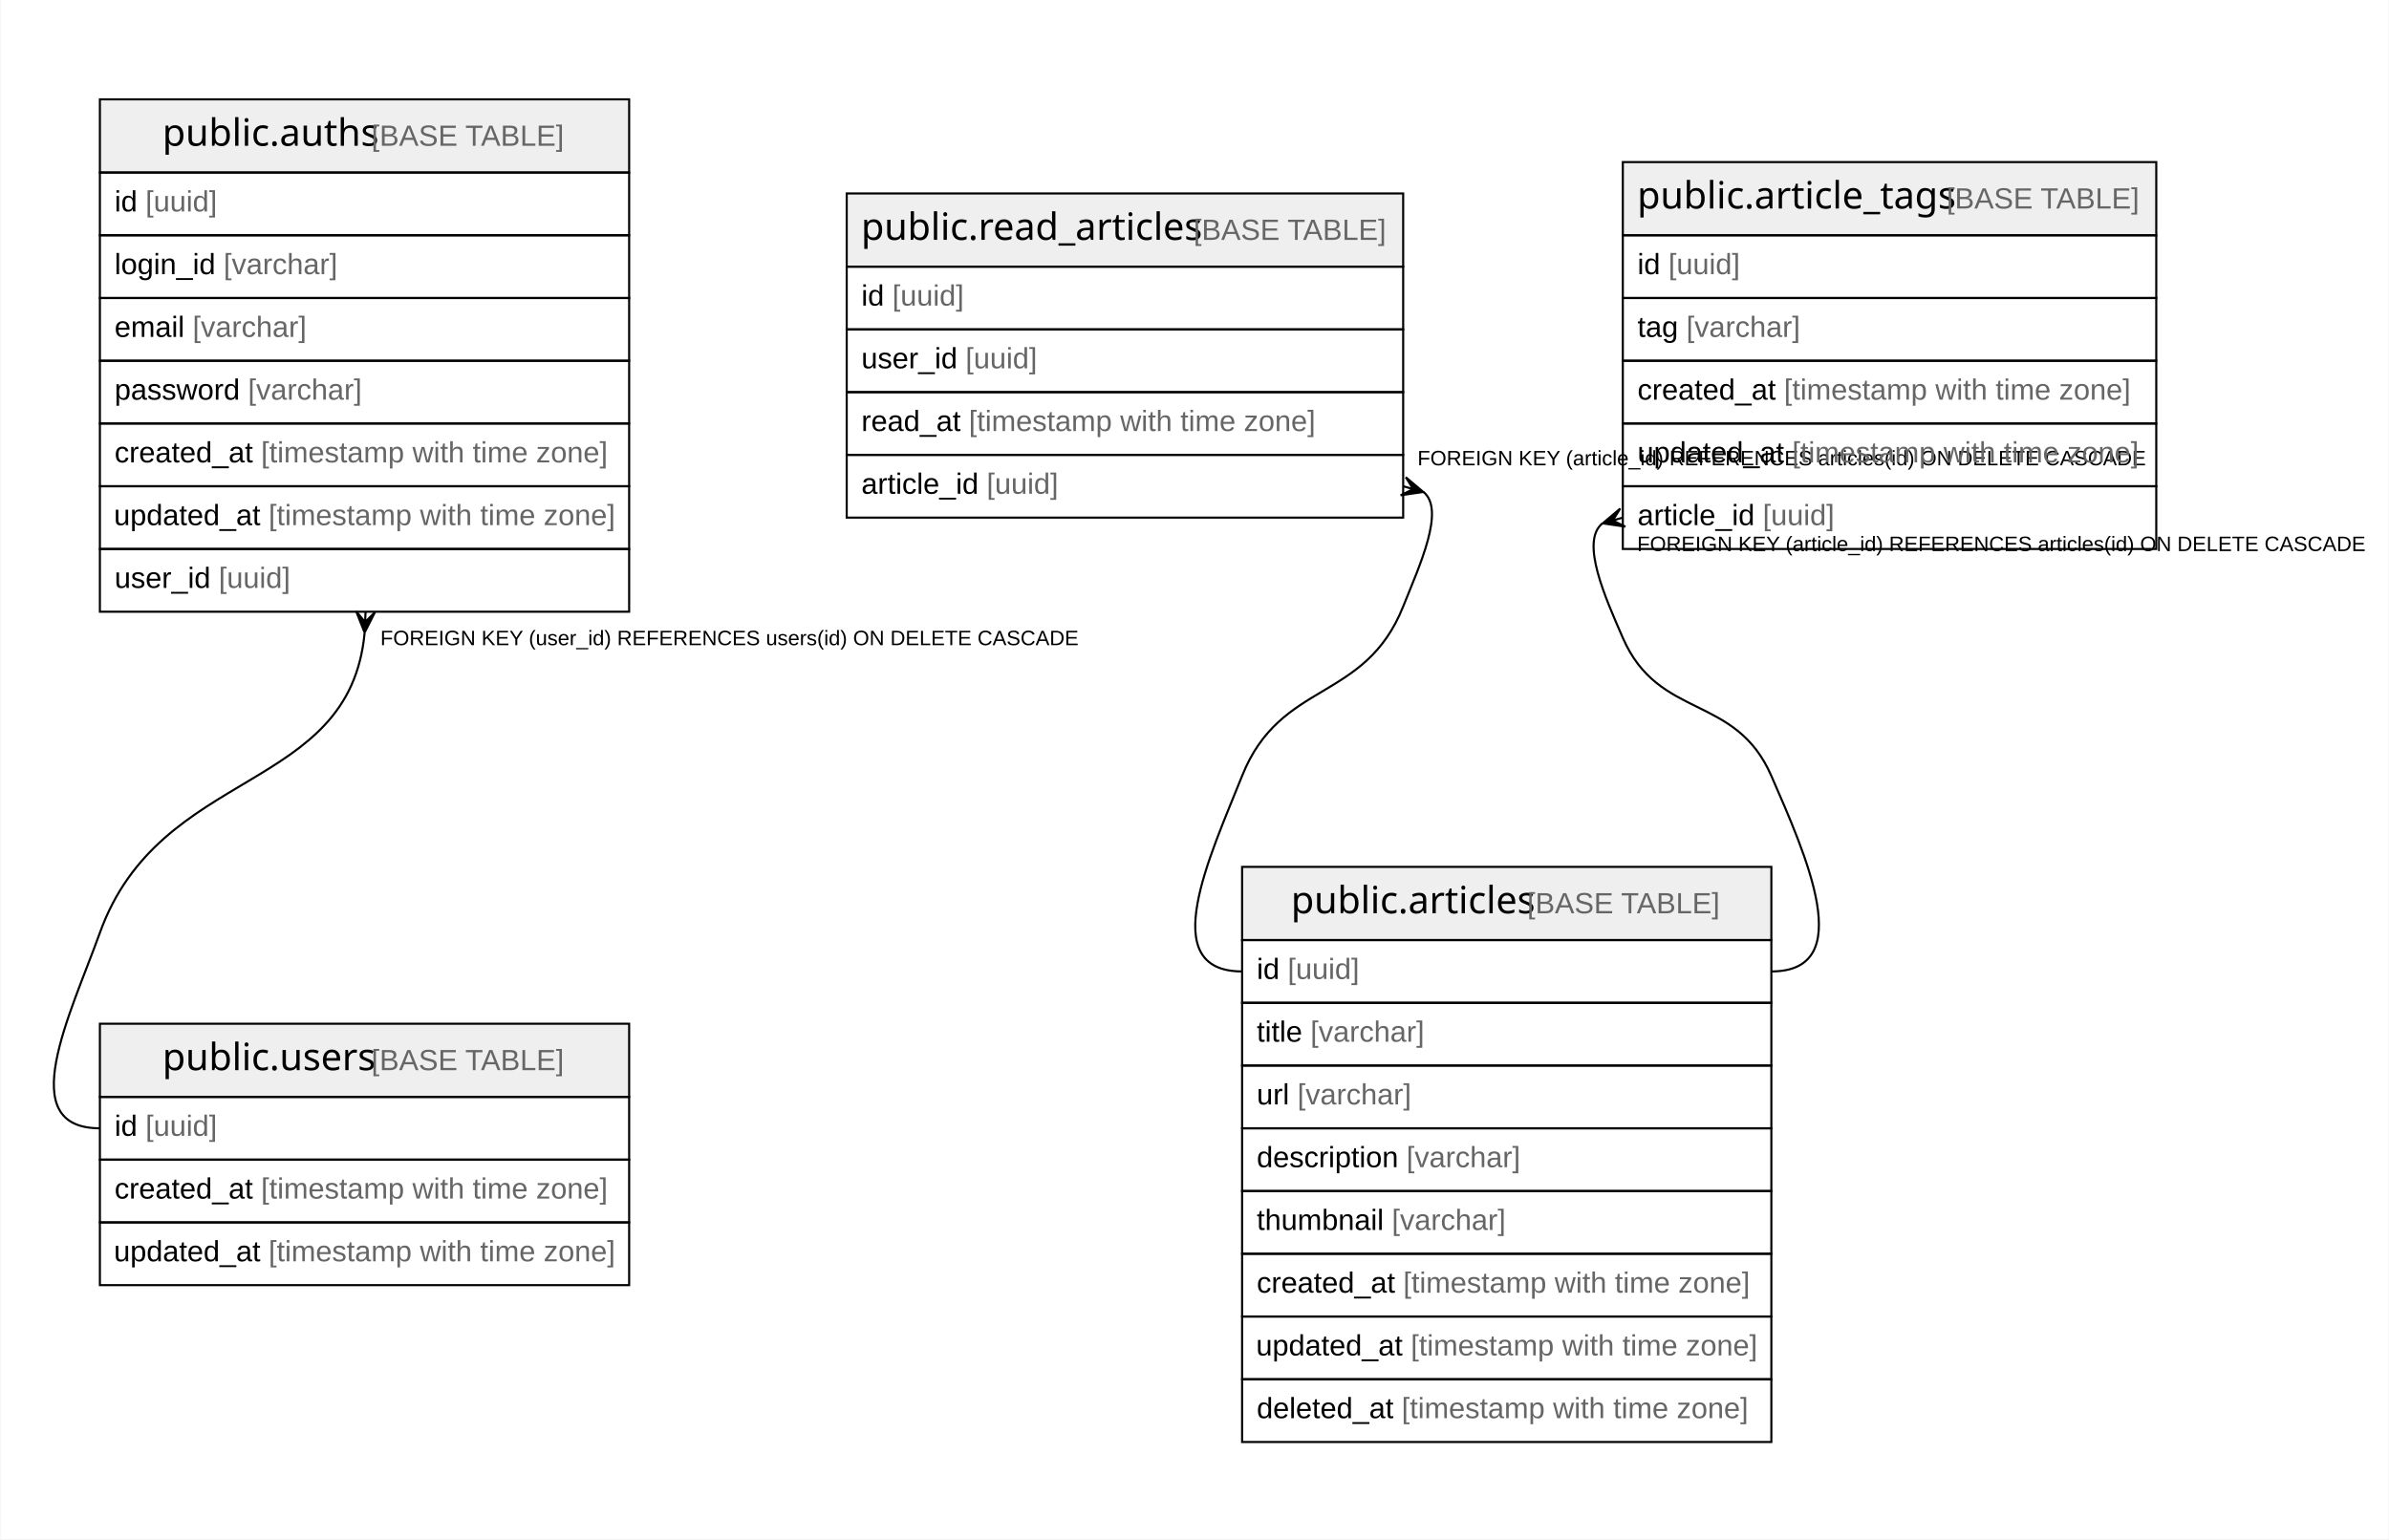
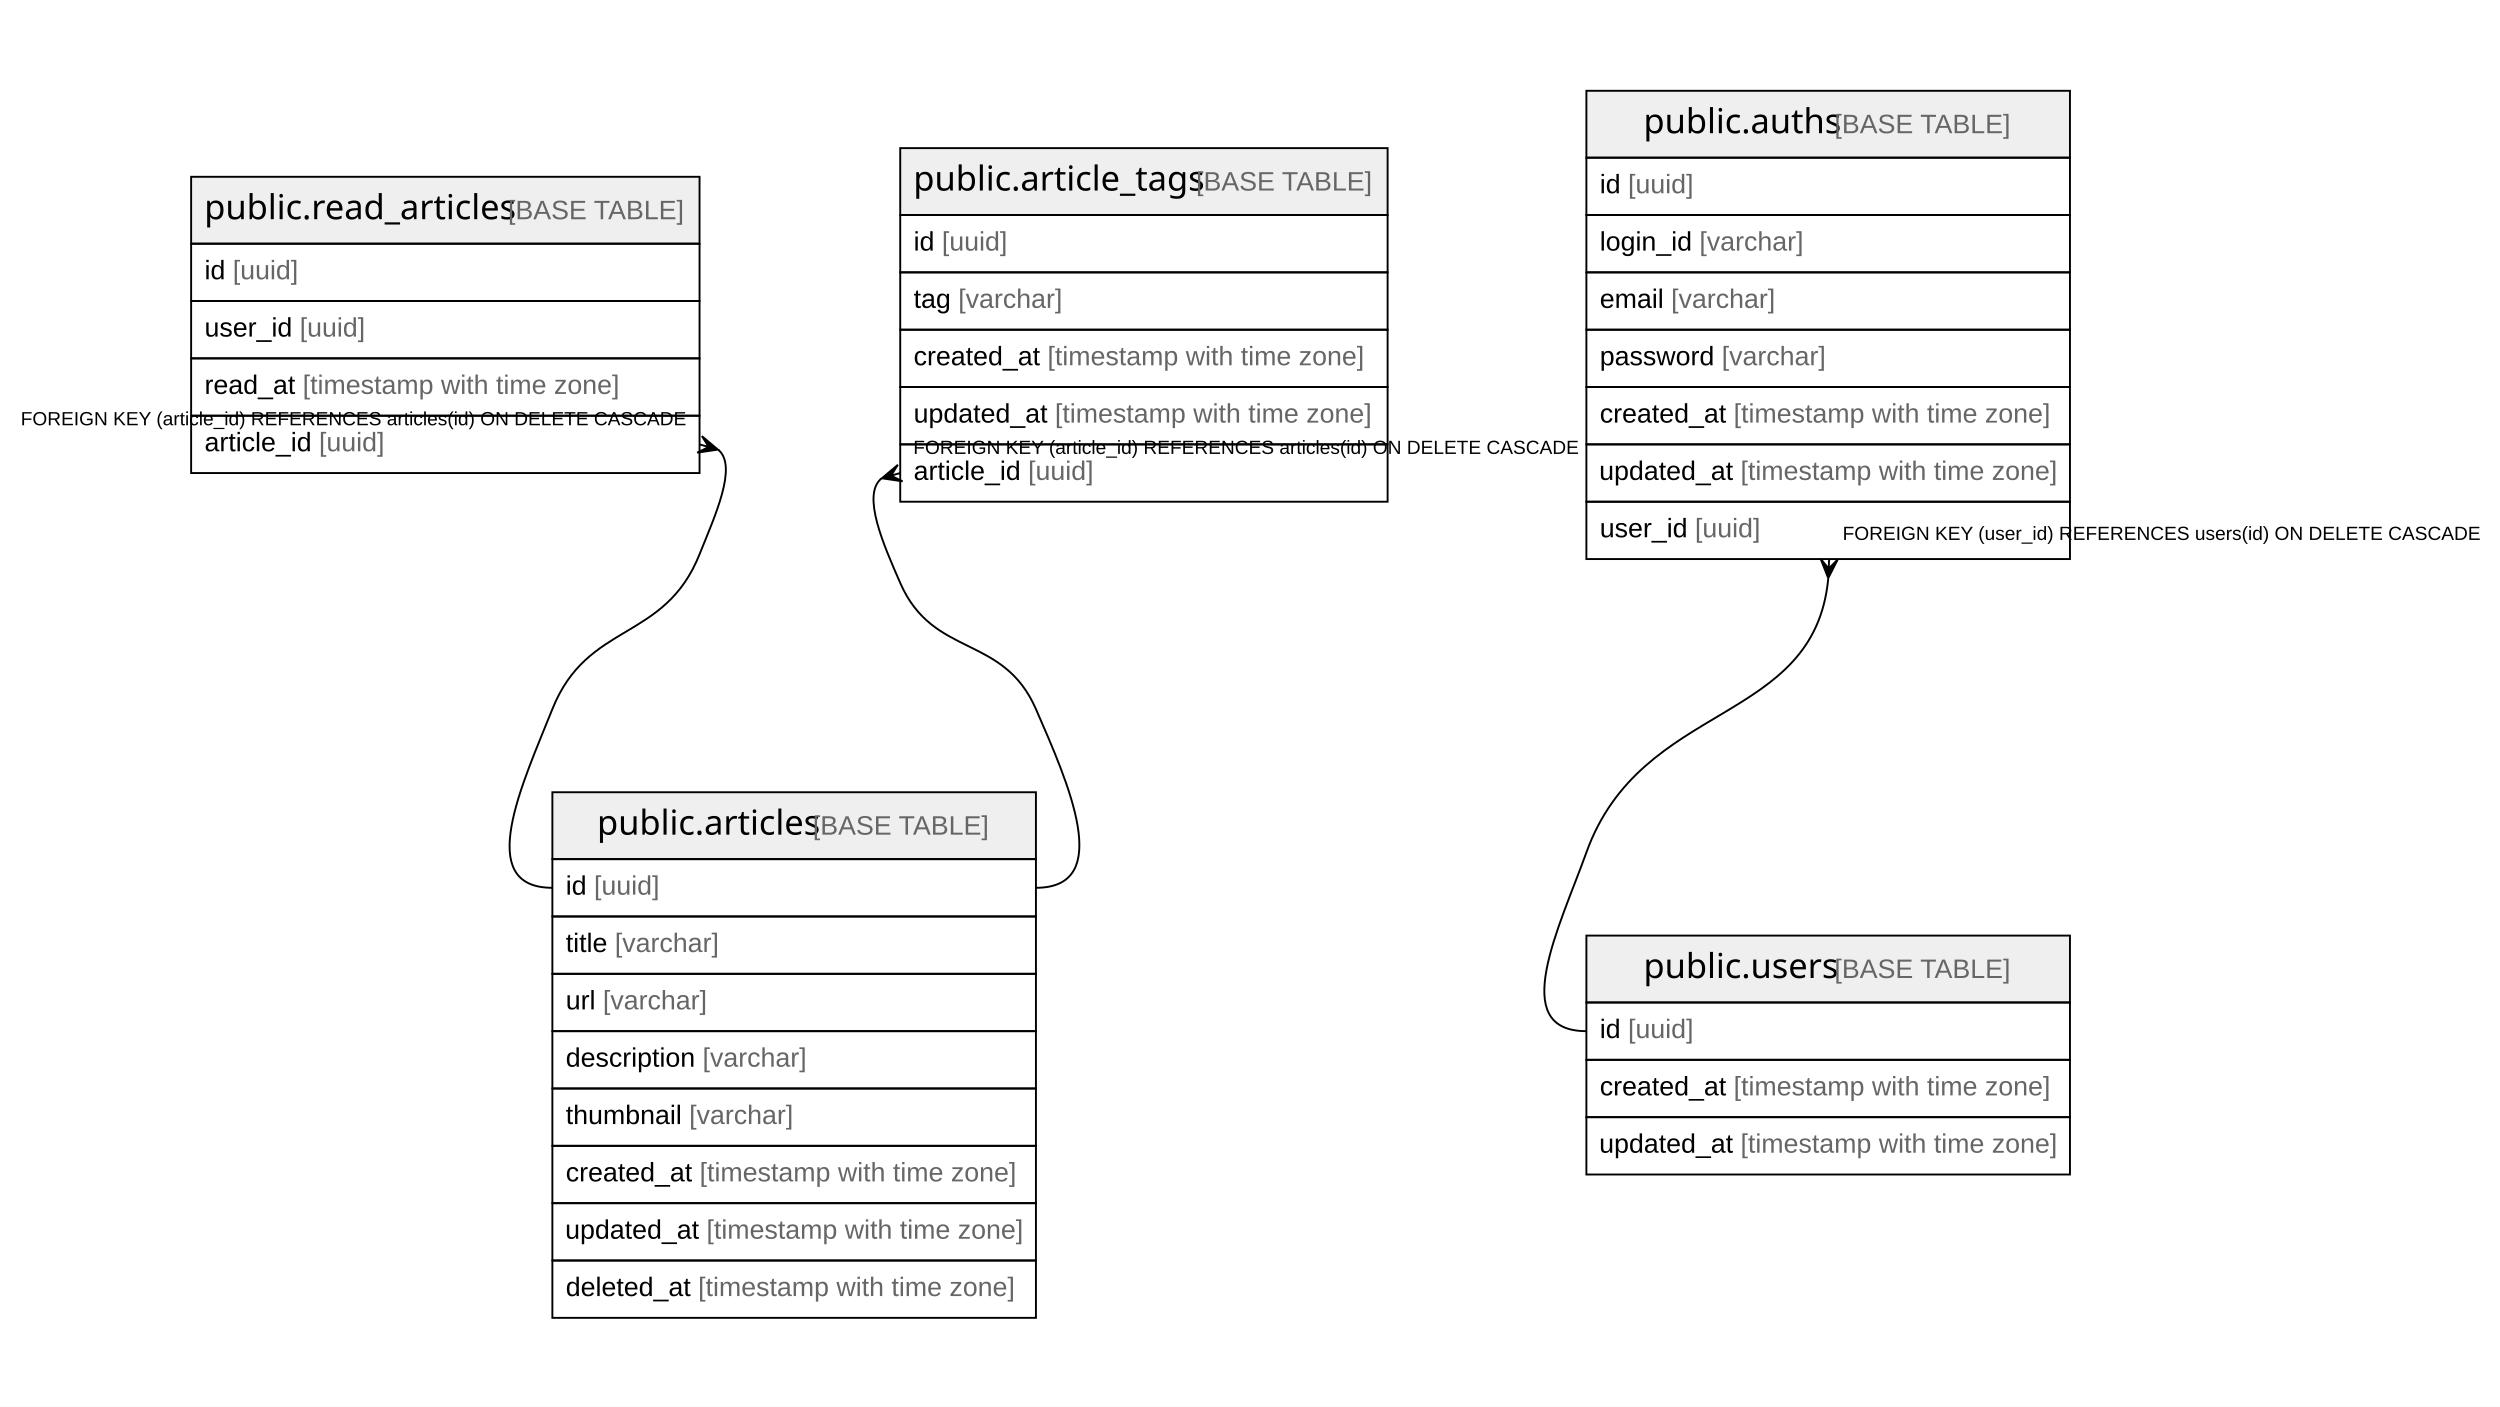
- <svg xmlns="http://www.w3.org/2000/svg" width="1142pt" height="736pt" viewBox="0.00 0.00 1141.50 736.00">
+ <svg xmlns="http://www.w3.org/2000/svg" width="1308pt" height="736pt" viewBox="0.00 0.00 1308.00 736.00">
  <g id="graph0" class="graph" transform="scale(1 1) rotate(0) translate(4 732)">
-     <polygon fill="#ffffff" stroke="transparent" points="-4,4 -4,-732 1137.5,-732 1137.5,4 -4,4" />
+     <polygon fill="#ffffff" stroke="transparent" points="-4,4 -4,-732 1304,-732 1304,4 -4,4" />
    <g id="node1" class="node">
-       <polygon fill="#efefef" stroke="transparent" points="43.5,-207.5 43.5,-242.5 296.5,-242.5 296.5,-207.5 43.5,-207.5" />
-       <polygon fill="none" stroke="#000000" points="43.5,-207.5 43.5,-242.5 296.5,-242.5 296.5,-207.5 43.5,-207.5" />
-       <text text-anchor="start" x="73.366" y="-220.3" font-family="Arial Bold" font-size="18.00" fill="#000000">public.users</text>
-       <text text-anchor="start" x="169.38" y="-220.3" font-family="Arial" font-size="14.00" fill="#000000"> </text>
-       <text text-anchor="start" x="173.271" y="-220.3" font-family="Arial" font-size="14.00" fill="#666666">[BASE TABLE]</text>
-       <polygon fill="none" stroke="#000000" points="43.5,-177.5 43.5,-207.5 296.5,-207.5 296.5,-177.5 43.5,-177.5" />
-       <text text-anchor="start" x="50.5" y="-188.9" font-family="Arial" font-size="14.00" fill="#000000">id </text>
-       <text text-anchor="start" x="65.28" y="-188.9" font-family="Arial" font-size="14.00" fill="#666666">[uuid]</text>
-       <polygon fill="none" stroke="#000000" points="43.5,-147.5 43.5,-177.5 296.5,-177.5 296.5,-147.5 43.5,-147.5" />
-       <text text-anchor="start" x="50.5" y="-158.9" font-family="Arial" font-size="14.00" fill="#000000">created_at </text>
-       <text text-anchor="start" x="120.528" y="-158.9" font-family="Arial" font-size="14.00" fill="#666666">[timestamp with time zone]</text>
-       <polygon fill="none" stroke="#000000" points="43.5,-117.5 43.5,-147.5 296.5,-147.5 296.5,-117.5 43.5,-117.5" />
-       <text text-anchor="start" x="50.191" y="-128.9" font-family="Arial" font-size="14.00" fill="#000000">updated_at </text>
-       <text text-anchor="start" x="124.124" y="-128.9" font-family="Arial" font-size="14.00" fill="#666666">[timestamp with time zone]</text>
+       <polygon fill="#efefef" stroke="transparent" points="285,-282.5 285,-317.5 538,-317.5 538,-282.5 285,-282.5" />
+       <polygon fill="none" stroke="#000000" points="285,-282.5 285,-317.5 538,-317.5 538,-282.5 285,-282.5" />
+       <text text-anchor="start" x="308.371" y="-295.3" font-family="Arial Bold" font-size="18.00" fill="#000000">public.articles</text>
+       <text text-anchor="start" x="417.375" y="-295.3" font-family="Arial" font-size="14.00" fill="#000000"> </text>
+       <text text-anchor="start" x="421.266" y="-295.3" font-family="Arial" font-size="14.00" fill="#666666">[BASE TABLE]</text>
+       <polygon fill="none" stroke="#000000" points="285,-252.5 285,-282.5 538,-282.5 538,-252.5 285,-252.5" />
+       <text text-anchor="start" x="292" y="-263.9" font-family="Arial" font-size="14.00" fill="#000000">id </text>
+       <text text-anchor="start" x="306.78" y="-263.9" font-family="Arial" font-size="14.00" fill="#666666">[uuid]</text>
+       <polygon fill="none" stroke="#000000" points="285,-222.5 285,-252.5 538,-252.5 538,-222.5 285,-222.5" />
+       <text text-anchor="start" x="292" y="-233.9" font-family="Arial" font-size="14.00" fill="#000000">title </text>
+       <text text-anchor="start" x="317.668" y="-233.9" font-family="Arial" font-size="14.00" fill="#666666">[varchar]</text>
+       <polygon fill="none" stroke="#000000" points="285,-192.5 285,-222.5 538,-222.5 538,-192.5 285,-192.5" />
+       <text text-anchor="start" x="292" y="-203.9" font-family="Arial" font-size="14.00" fill="#000000">url </text>
+       <text text-anchor="start" x="311.44" y="-203.9" font-family="Arial" font-size="14.00" fill="#666666">[varchar]</text>
+       <polygon fill="none" stroke="#000000" points="285,-162.5 285,-192.5 538,-192.5 538,-162.5 285,-162.5" />
+       <text text-anchor="start" x="292" y="-173.9" font-family="Arial" font-size="14.00" fill="#000000">description </text>
+       <text text-anchor="start" x="363.568" y="-173.9" font-family="Arial" font-size="14.00" fill="#666666">[varchar]</text>
+       <polygon fill="none" stroke="#000000" points="285,-132.5 285,-162.5 538,-162.5 538,-132.5 285,-132.5" />
+       <text text-anchor="start" x="292" y="-143.9" font-family="Arial" font-size="14.00" fill="#000000">thumbnail </text>
+       <text text-anchor="start" x="356.568" y="-143.9" font-family="Arial" font-size="14.00" fill="#666666">[varchar]</text>
+       <polygon fill="none" stroke="#000000" points="285,-102.5 285,-132.5 538,-132.5 538,-102.5 285,-102.5" />
+       <text text-anchor="start" x="292" y="-113.9" font-family="Arial" font-size="14.00" fill="#000000">created_at </text>
+       <text text-anchor="start" x="362.028" y="-113.9" font-family="Arial" font-size="14.00" fill="#666666">[timestamp with time zone]</text>
+       <polygon fill="none" stroke="#000000" points="285,-72.5 285,-102.5 538,-102.5 538,-72.5 285,-72.5" />
+       <text text-anchor="start" x="291.692" y="-83.9" font-family="Arial" font-size="14.00" fill="#000000">updated_at </text>
+       <text text-anchor="start" x="365.624" y="-83.9" font-family="Arial" font-size="14.00" fill="#666666">[timestamp with time zone]</text>
+       <polygon fill="none" stroke="#000000" points="285,-42.5 285,-72.5 538,-72.5 538,-42.5 285,-42.5" />
+       <text text-anchor="start" x="292" y="-53.9" font-family="Arial" font-size="14.00" fill="#000000">deleted_at </text>
+       <text text-anchor="start" x="361.257" y="-53.9" font-family="Arial" font-size="14.00" fill="#666666">[timestamp with time zone]</text>
    </g>
    <g id="node2" class="node">
-       <polygon fill="#efefef" stroke="transparent" points="43.5,-649.5 43.5,-684.5 296.5,-684.5 296.5,-649.5 43.5,-649.5" />
-       <polygon fill="none" stroke="#000000" points="43.5,-649.5 43.5,-684.5 296.5,-684.5 296.5,-649.5 43.5,-649.5" />
-       <text text-anchor="start" x="73.358" y="-662.3" font-family="Arial Bold" font-size="18.00" fill="#000000">public.auths</text>
-       <text text-anchor="start" x="169.388" y="-662.3" font-family="Arial" font-size="14.00" fill="#000000"> </text>
-       <text text-anchor="start" x="173.279" y="-662.3" font-family="Arial" font-size="14.00" fill="#666666">[BASE TABLE]</text>
-       <polygon fill="none" stroke="#000000" points="43.5,-619.5 43.5,-649.5 296.5,-649.5 296.5,-619.5 43.5,-619.5" />
-       <text text-anchor="start" x="50.5" y="-630.9" font-family="Arial" font-size="14.00" fill="#000000">id </text>
-       <text text-anchor="start" x="65.28" y="-630.9" font-family="Arial" font-size="14.00" fill="#666666">[uuid]</text>
-       <polygon fill="none" stroke="#000000" points="43.5,-589.5 43.5,-619.5 296.5,-619.5 296.5,-589.5 43.5,-589.5" />
-       <text text-anchor="start" x="50.5" y="-600.9" font-family="Arial" font-size="14.00" fill="#000000">login_id </text>
-       <text text-anchor="start" x="102.623" y="-600.9" font-family="Arial" font-size="14.00" fill="#666666">[varchar]</text>
-       <polygon fill="none" stroke="#000000" points="43.5,-559.5 43.5,-589.5 296.5,-589.5 296.5,-559.5 43.5,-559.5" />
-       <text text-anchor="start" x="50.5" y="-570.9" font-family="Arial" font-size="14.00" fill="#000000">email </text>
-       <text text-anchor="start" x="87.83" y="-570.9" font-family="Arial" font-size="14.00" fill="#666666">[varchar]</text>
-       <polygon fill="none" stroke="#000000" points="43.5,-529.5 43.5,-559.5 296.5,-559.5 296.5,-529.5 43.5,-529.5" />
-       <text text-anchor="start" x="50.5" y="-540.9" font-family="Arial" font-size="14.00" fill="#000000">password </text>
-       <text text-anchor="start" x="114.288" y="-540.9" font-family="Arial" font-size="14.00" fill="#666666">[varchar]</text>
-       <polygon fill="none" stroke="#000000" points="43.5,-499.5 43.5,-529.5 296.5,-529.5 296.5,-499.5 43.5,-499.5" />
-       <text text-anchor="start" x="50.5" y="-510.9" font-family="Arial" font-size="14.00" fill="#000000">created_at </text>
-       <text text-anchor="start" x="120.528" y="-510.9" font-family="Arial" font-size="14.00" fill="#666666">[timestamp with time zone]</text>
-       <polygon fill="none" stroke="#000000" points="43.5,-469.5 43.5,-499.5 296.5,-499.5 296.5,-469.5 43.5,-469.5" />
-       <text text-anchor="start" x="50.191" y="-480.9" font-family="Arial" font-size="14.00" fill="#000000">updated_at </text>
-       <text text-anchor="start" x="124.124" y="-480.9" font-family="Arial" font-size="14.00" fill="#666666">[timestamp with time zone]</text>
-       <polygon fill="none" stroke="#000000" points="43.5,-439.5 43.5,-469.5 296.5,-469.5 296.5,-439.5 43.5,-439.5" />
-       <text text-anchor="start" x="50.5" y="-450.9" font-family="Arial" font-size="14.00" fill="#000000">user_id </text>
-       <text text-anchor="start" x="100.288" y="-450.9" font-family="Arial" font-size="14.00" fill="#666666">[uuid]</text>
+       <polygon fill="#efefef" stroke="transparent" points="96,-604.5 96,-639.5 362,-639.5 362,-604.5 96,-604.5" />
+       <polygon fill="none" stroke="#000000" points="96,-604.5 96,-639.5 362,-639.5 362,-604.5 96,-604.5" />
+       <text text-anchor="start" x="102.862" y="-617.3" font-family="Arial Bold" font-size="18.00" fill="#000000">public.read_articles</text>
+       <text text-anchor="start" x="257.884" y="-617.3" font-family="Arial" font-size="14.00" fill="#000000"> </text>
+       <text text-anchor="start" x="261.774" y="-617.3" font-family="Arial" font-size="14.00" fill="#666666">[BASE TABLE]</text>
+       <polygon fill="none" stroke="#000000" points="96,-574.5 96,-604.5 362,-604.5 362,-574.5 96,-574.5" />
+       <text text-anchor="start" x="103" y="-585.9" font-family="Arial" font-size="14.00" fill="#000000">id </text>
+       <text text-anchor="start" x="117.78" y="-585.9" font-family="Arial" font-size="14.00" fill="#666666">[uuid]</text>
+       <polygon fill="none" stroke="#000000" points="96,-544.5 96,-574.5 362,-574.5 362,-544.5 96,-544.5" />
+       <text text-anchor="start" x="103" y="-555.9" font-family="Arial" font-size="14.00" fill="#000000">user_id </text>
+       <text text-anchor="start" x="152.788" y="-555.9" font-family="Arial" font-size="14.00" fill="#666666">[uuid]</text>
+       <polygon fill="none" stroke="#000000" points="96,-514.5 96,-544.5 362,-544.5 362,-514.5 96,-514.5" />
+       <text text-anchor="start" x="103" y="-525.9" font-family="Arial" font-size="14.00" fill="#000000">read_at </text>
+       <text text-anchor="start" x="154.355" y="-525.9" font-family="Arial" font-size="14.00" fill="#666666">[timestamp with time zone]</text>
+       <polygon fill="none" stroke="#000000" points="96,-484.5 96,-514.5 362,-514.5 362,-484.5 96,-484.5" />
+       <text text-anchor="start" x="103" y="-495.9" font-family="Arial" font-size="14.00" fill="#000000">article_id </text>
+       <text text-anchor="start" x="162.892" y="-495.9" font-family="Arial" font-size="14.00" fill="#666666">[uuid]</text>
    </g>
    <g id="edge1" class="edge">
-       <path fill="none" stroke="#000000" d="M170.022,-429.13C162.655,-352.289 72.266,-365.893 43.5,-286 29.422,-246.902 1.944,-192.5 43.5,-192.5" />
-       <polygon fill="#000000" stroke="#000000" points="170.039,-429.511 166.005,-439.707 170.27,-434.505 170.5,-439.5 170.5,-439.5 170.5,-439.5 170.27,-434.505 174.995,-439.293 170.039,-429.511 170.039,-429.511" />
-       <text text-anchor="start" x="177.554" y="-423.5" font-family="Arial" font-size="10.00" fill="#000000">FOREIGN KEY (user_id) REFERENCES users(id) ON DELETE CASCADE</text>
+       <path fill="none" stroke="#000000" d="M371.733,-496.73C382.224,-488.189 369.851,-461.653 362,-442 343.574,-395.873 303.426,-407.127 285,-361 269.584,-322.409 243.444,-267.5 285,-267.5" />
+       <polygon fill="#000000" stroke="#000000" points="371.618,-496.762 360.768,-495.172 366.809,-498.131 362,-499.5 362,-499.5 362,-499.5 366.809,-498.131 363.232,-503.828 371.618,-496.762 371.618,-496.762" />
+       <text text-anchor="start" x="6.837" y="-509.5" font-family="Arial" font-size="10.00" fill="#000000">FOREIGN KEY (article_id) REFERENCES articles(id) ON DELETE CASCADE</text>
    </g>
    <g id="node3" class="node">
-       <polygon fill="#efefef" stroke="transparent" points="589.5,-282.5 589.5,-317.5 842.5,-317.5 842.5,-282.5 589.5,-282.5" />
-       <polygon fill="none" stroke="#000000" points="589.5,-282.5 589.5,-317.5 842.5,-317.5 842.5,-282.5 589.5,-282.5" />
-       <text text-anchor="start" x="612.871" y="-295.3" font-family="Arial Bold" font-size="18.00" fill="#000000">public.articles</text>
-       <text text-anchor="start" x="721.875" y="-295.3" font-family="Arial" font-size="14.00" fill="#000000"> </text>
-       <text text-anchor="start" x="725.766" y="-295.3" font-family="Arial" font-size="14.00" fill="#666666">[BASE TABLE]</text>
-       <polygon fill="none" stroke="#000000" points="589.5,-252.5 589.5,-282.5 842.5,-282.5 842.5,-252.5 589.5,-252.5" />
-       <text text-anchor="start" x="596.5" y="-263.9" font-family="Arial" font-size="14.00" fill="#000000">id </text>
-       <text text-anchor="start" x="611.28" y="-263.9" font-family="Arial" font-size="14.00" fill="#666666">[uuid]</text>
-       <polygon fill="none" stroke="#000000" points="589.5,-222.5 589.5,-252.5 842.5,-252.5 842.5,-222.5 589.5,-222.5" />
-       <text text-anchor="start" x="596.5" y="-233.9" font-family="Arial" font-size="14.00" fill="#000000">title </text>
-       <text text-anchor="start" x="622.168" y="-233.9" font-family="Arial" font-size="14.00" fill="#666666">[varchar]</text>
-       <polygon fill="none" stroke="#000000" points="589.5,-192.5 589.5,-222.5 842.5,-222.5 842.5,-192.5 589.5,-192.5" />
-       <text text-anchor="start" x="596.5" y="-203.9" font-family="Arial" font-size="14.00" fill="#000000">url </text>
-       <text text-anchor="start" x="615.94" y="-203.9" font-family="Arial" font-size="14.00" fill="#666666">[varchar]</text>
-       <polygon fill="none" stroke="#000000" points="589.5,-162.5 589.5,-192.5 842.5,-192.5 842.5,-162.5 589.5,-162.5" />
-       <text text-anchor="start" x="596.5" y="-173.9" font-family="Arial" font-size="14.00" fill="#000000">description </text>
-       <text text-anchor="start" x="668.068" y="-173.9" font-family="Arial" font-size="14.00" fill="#666666">[varchar]</text>
-       <polygon fill="none" stroke="#000000" points="589.5,-132.5 589.5,-162.5 842.5,-162.5 842.5,-132.5 589.5,-132.5" />
-       <text text-anchor="start" x="596.5" y="-143.9" font-family="Arial" font-size="14.00" fill="#000000">thumbnail </text>
-       <text text-anchor="start" x="661.068" y="-143.9" font-family="Arial" font-size="14.00" fill="#666666">[varchar]</text>
-       <polygon fill="none" stroke="#000000" points="589.5,-102.5 589.5,-132.5 842.5,-132.5 842.5,-102.5 589.5,-102.5" />
-       <text text-anchor="start" x="596.5" y="-113.9" font-family="Arial" font-size="14.00" fill="#000000">created_at </text>
-       <text text-anchor="start" x="666.528" y="-113.9" font-family="Arial" font-size="14.00" fill="#666666">[timestamp with time zone]</text>
-       <polygon fill="none" stroke="#000000" points="589.5,-72.5 589.5,-102.5 842.5,-102.5 842.5,-72.5 589.5,-72.5" />
-       <text text-anchor="start" x="596.192" y="-83.9" font-family="Arial" font-size="14.00" fill="#000000">updated_at </text>
-       <text text-anchor="start" x="670.124" y="-83.9" font-family="Arial" font-size="14.00" fill="#666666">[timestamp with time zone]</text>
-       <polygon fill="none" stroke="#000000" points="589.5,-42.5 589.5,-72.5 842.5,-72.5 842.5,-42.5 589.5,-42.5" />
-       <text text-anchor="start" x="596.5" y="-53.9" font-family="Arial" font-size="14.00" fill="#000000">deleted_at </text>
-       <text text-anchor="start" x="665.757" y="-53.9" font-family="Arial" font-size="14.00" fill="#666666">[timestamp with time zone]</text>
+       <polygon fill="#efefef" stroke="transparent" points="467,-619.5 467,-654.5 722,-654.5 722,-619.5 467,-619.5" />
+       <polygon fill="none" stroke="#000000" points="467,-619.5 467,-654.5 722,-654.5 722,-619.5 467,-619.5" />
+       <text text-anchor="start" x="473.861" y="-632.3" font-family="Arial Bold" font-size="18.00" fill="#000000">public.article_tags</text>
+       <text text-anchor="start" x="617.886" y="-632.3" font-family="Arial" font-size="14.00" fill="#000000"> </text>
+       <text text-anchor="start" x="621.776" y="-632.3" font-family="Arial" font-size="14.00" fill="#666666">[BASE TABLE]</text>
+       <polygon fill="none" stroke="#000000" points="467,-589.5 467,-619.5 722,-619.5 722,-589.5 467,-589.5" />
+       <text text-anchor="start" x="474" y="-600.9" font-family="Arial" font-size="14.00" fill="#000000">id </text>
+       <text text-anchor="start" x="488.78" y="-600.9" font-family="Arial" font-size="14.00" fill="#666666">[uuid]</text>
+       <polygon fill="none" stroke="#000000" points="467,-559.5 467,-589.5 722,-589.5 722,-559.5 467,-559.5" />
+       <text text-anchor="start" x="474" y="-570.9" font-family="Arial" font-size="14.00" fill="#000000">tag </text>
+       <text text-anchor="start" x="497.346" y="-570.9" font-family="Arial" font-size="14.00" fill="#666666">[varchar]</text>
+       <polygon fill="none" stroke="#000000" points="467,-529.5 467,-559.5 722,-559.5 722,-529.5 467,-529.5" />
+       <text text-anchor="start" x="474" y="-540.9" font-family="Arial" font-size="14.00" fill="#000000">created_at </text>
+       <text text-anchor="start" x="544.028" y="-540.9" font-family="Arial" font-size="14.00" fill="#666666">[timestamp with time zone]</text>
+       <polygon fill="none" stroke="#000000" points="467,-499.5 467,-529.5 722,-529.5 722,-499.5 467,-499.5" />
+       <text text-anchor="start" x="474" y="-510.9" font-family="Arial" font-size="14.00" fill="#000000">updated_at </text>
+       <text text-anchor="start" x="547.933" y="-510.9" font-family="Arial" font-size="14.00" fill="#666666">[timestamp with time zone]</text>
+       <polygon fill="none" stroke="#000000" points="467,-469.5 467,-499.5 722,-499.5 722,-469.5 467,-469.5" />
+       <text text-anchor="start" x="474" y="-480.9" font-family="Arial" font-size="14.00" fill="#000000">article_id </text>
+       <text text-anchor="start" x="533.892" y="-480.9" font-family="Arial" font-size="14.00" fill="#666666">[uuid]</text>
+     </g>
+     <g id="edge2" class="edge">
+       <path fill="none" stroke="#000000" d="M457.214,-481.707C446.568,-473.102 458.546,-446.401 467,-427 484.211,-387.503 520.789,-400.497 538,-361 554.6,-322.904 579.556,-267.5 538,-267.5" />
+       <polygon fill="#000000" stroke="#000000" points="457.384,-481.756 465.765,-488.827 462.192,-483.128 467,-484.5 467,-484.5 467,-484.5 462.192,-483.128 468.235,-480.173 457.384,-481.756 457.384,-481.756" />
+       <text text-anchor="start" x="473.837" y="-494.5" font-family="Arial" font-size="10.00" fill="#000000">FOREIGN KEY (article_id) REFERENCES articles(id) ON DELETE CASCADE</text>
    </g>
    <g id="node4" class="node">
-       <polygon fill="#efefef" stroke="transparent" points="400.5,-604.5 400.5,-639.5 666.5,-639.5 666.5,-604.5 400.5,-604.5" />
-       <polygon fill="none" stroke="#000000" points="400.5,-604.5 400.5,-639.5 666.5,-639.5 666.5,-604.5 400.5,-604.5" />
-       <text text-anchor="start" x="407.362" y="-617.3" font-family="Arial Bold" font-size="18.00" fill="#000000">public.read_articles</text>
-       <text text-anchor="start" x="562.384" y="-617.3" font-family="Arial" font-size="14.00" fill="#000000"> </text>
-       <text text-anchor="start" x="566.274" y="-617.3" font-family="Arial" font-size="14.00" fill="#666666">[BASE TABLE]</text>
-       <polygon fill="none" stroke="#000000" points="400.5,-574.5 400.5,-604.5 666.5,-604.5 666.5,-574.5 400.5,-574.5" />
-       <text text-anchor="start" x="407.5" y="-585.9" font-family="Arial" font-size="14.00" fill="#000000">id </text>
-       <text text-anchor="start" x="422.28" y="-585.9" font-family="Arial" font-size="14.00" fill="#666666">[uuid]</text>
-       <polygon fill="none" stroke="#000000" points="400.5,-544.5 400.5,-574.5 666.5,-574.5 666.5,-544.5 400.5,-544.5" />
-       <text text-anchor="start" x="407.5" y="-555.9" font-family="Arial" font-size="14.00" fill="#000000">user_id </text>
-       <text text-anchor="start" x="457.288" y="-555.9" font-family="Arial" font-size="14.00" fill="#666666">[uuid]</text>
-       <polygon fill="none" stroke="#000000" points="400.5,-514.5 400.5,-544.5 666.5,-544.5 666.5,-514.5 400.5,-514.5" />
-       <text text-anchor="start" x="407.5" y="-525.9" font-family="Arial" font-size="14.00" fill="#000000">read_at </text>
-       <text text-anchor="start" x="458.855" y="-525.9" font-family="Arial" font-size="14.00" fill="#666666">[timestamp with time zone]</text>
-       <polygon fill="none" stroke="#000000" points="400.5,-484.5 400.5,-514.5 666.5,-514.5 666.5,-484.5 400.5,-484.5" />
-       <text text-anchor="start" x="407.5" y="-495.9" font-family="Arial" font-size="14.00" fill="#000000">article_id </text>
-       <text text-anchor="start" x="467.392" y="-495.9" font-family="Arial" font-size="14.00" fill="#666666">[uuid]</text>
-     </g>
-     <g id="edge2" class="edge">
-       <path fill="none" stroke="#000000" d="M676.232,-496.73C686.725,-488.189 674.351,-461.653 666.5,-442 648.074,-395.873 607.926,-407.127 589.5,-361 574.085,-322.409 547.944,-267.5 589.5,-267.5" />
-       <polygon fill="#000000" stroke="#000000" points="676.118,-496.762 665.268,-495.172 671.309,-498.131 666.5,-499.5 666.5,-499.5 666.5,-499.5 671.309,-498.131 667.732,-503.828 676.118,-496.762 676.118,-496.762" />
-       <text text-anchor="start" x="673.337" y="-509.5" font-family="Arial" font-size="10.00" fill="#000000">FOREIGN KEY (article_id) REFERENCES articles(id) ON DELETE CASCADE</text>
+       <polygon fill="#efefef" stroke="transparent" points="826,-207.5 826,-242.5 1079,-242.5 1079,-207.5 826,-207.5" />
+       <polygon fill="none" stroke="#000000" points="826,-207.5 826,-242.5 1079,-242.5 1079,-207.5 826,-207.5" />
+       <text text-anchor="start" x="855.866" y="-220.3" font-family="Arial Bold" font-size="18.00" fill="#000000">public.users</text>
+       <text text-anchor="start" x="951.88" y="-220.3" font-family="Arial" font-size="14.00" fill="#000000"> </text>
+       <text text-anchor="start" x="955.771" y="-220.3" font-family="Arial" font-size="14.00" fill="#666666">[BASE TABLE]</text>
+       <polygon fill="none" stroke="#000000" points="826,-177.5 826,-207.5 1079,-207.5 1079,-177.5 826,-177.5" />
+       <text text-anchor="start" x="833" y="-188.9" font-family="Arial" font-size="14.00" fill="#000000">id </text>
+       <text text-anchor="start" x="847.78" y="-188.9" font-family="Arial" font-size="14.00" fill="#666666">[uuid]</text>
+       <polygon fill="none" stroke="#000000" points="826,-147.5 826,-177.5 1079,-177.5 1079,-147.5 826,-147.5" />
+       <text text-anchor="start" x="833" y="-158.9" font-family="Arial" font-size="14.00" fill="#000000">created_at </text>
+       <text text-anchor="start" x="903.028" y="-158.9" font-family="Arial" font-size="14.00" fill="#666666">[timestamp with time zone]</text>
+       <polygon fill="none" stroke="#000000" points="826,-117.5 826,-147.5 1079,-147.5 1079,-117.5 826,-117.5" />
+       <text text-anchor="start" x="832.692" y="-128.9" font-family="Arial" font-size="14.00" fill="#000000">updated_at </text>
+       <text text-anchor="start" x="906.624" y="-128.9" font-family="Arial" font-size="14.00" fill="#666666">[timestamp with time zone]</text>
    </g>
    <g id="node5" class="node">
-       <polygon fill="#efefef" stroke="transparent" points="771.5,-619.5 771.5,-654.5 1026.5,-654.5 1026.5,-619.5 771.5,-619.5" />
-       <polygon fill="none" stroke="#000000" points="771.5,-619.5 771.5,-654.5 1026.5,-654.5 1026.5,-619.5 771.5,-619.5" />
-       <text text-anchor="start" x="778.361" y="-632.3" font-family="Arial Bold" font-size="18.00" fill="#000000">public.article_tags</text>
-       <text text-anchor="start" x="922.386" y="-632.3" font-family="Arial" font-size="14.00" fill="#000000"> </text>
-       <text text-anchor="start" x="926.276" y="-632.3" font-family="Arial" font-size="14.00" fill="#666666">[BASE TABLE]</text>
-       <polygon fill="none" stroke="#000000" points="771.5,-589.5 771.5,-619.5 1026.5,-619.5 1026.5,-589.5 771.5,-589.5" />
-       <text text-anchor="start" x="778.5" y="-600.9" font-family="Arial" font-size="14.00" fill="#000000">id </text>
-       <text text-anchor="start" x="793.28" y="-600.9" font-family="Arial" font-size="14.00" fill="#666666">[uuid]</text>
-       <polygon fill="none" stroke="#000000" points="771.5,-559.5 771.5,-589.5 1026.5,-589.5 1026.5,-559.5 771.5,-559.5" />
-       <text text-anchor="start" x="778.5" y="-570.9" font-family="Arial" font-size="14.00" fill="#000000">tag </text>
-       <text text-anchor="start" x="801.846" y="-570.9" font-family="Arial" font-size="14.00" fill="#666666">[varchar]</text>
-       <polygon fill="none" stroke="#000000" points="771.5,-529.5 771.5,-559.5 1026.5,-559.5 1026.5,-529.5 771.5,-529.5" />
-       <text text-anchor="start" x="778.5" y="-540.9" font-family="Arial" font-size="14.00" fill="#000000">created_at </text>
-       <text text-anchor="start" x="848.528" y="-540.9" font-family="Arial" font-size="14.00" fill="#666666">[timestamp with time zone]</text>
-       <polygon fill="none" stroke="#000000" points="771.5,-499.5 771.5,-529.5 1026.5,-529.5 1026.5,-499.5 771.5,-499.5" />
-       <text text-anchor="start" x="778.5" y="-510.9" font-family="Arial" font-size="14.00" fill="#000000">updated_at </text>
-       <text text-anchor="start" x="852.433" y="-510.9" font-family="Arial" font-size="14.00" fill="#666666">[timestamp with time zone]</text>
-       <polygon fill="none" stroke="#000000" points="771.5,-469.5 771.5,-499.5 1026.5,-499.5 1026.5,-469.5 771.5,-469.5" />
-       <text text-anchor="start" x="778.5" y="-480.9" font-family="Arial" font-size="14.00" fill="#000000">article_id </text>
-       <text text-anchor="start" x="838.392" y="-480.9" font-family="Arial" font-size="14.00" fill="#666666">[uuid]</text>
+       <polygon fill="#efefef" stroke="transparent" points="826,-649.5 826,-684.5 1079,-684.5 1079,-649.5 826,-649.5" />
+       <polygon fill="none" stroke="#000000" points="826,-649.5 826,-684.5 1079,-684.5 1079,-649.5 826,-649.5" />
+       <text text-anchor="start" x="855.858" y="-662.3" font-family="Arial Bold" font-size="18.00" fill="#000000">public.auths</text>
+       <text text-anchor="start" x="951.888" y="-662.3" font-family="Arial" font-size="14.00" fill="#000000"> </text>
+       <text text-anchor="start" x="955.779" y="-662.3" font-family="Arial" font-size="14.00" fill="#666666">[BASE TABLE]</text>
+       <polygon fill="none" stroke="#000000" points="826,-619.5 826,-649.5 1079,-649.5 1079,-619.5 826,-619.5" />
+       <text text-anchor="start" x="833" y="-630.9" font-family="Arial" font-size="14.00" fill="#000000">id </text>
+       <text text-anchor="start" x="847.78" y="-630.9" font-family="Arial" font-size="14.00" fill="#666666">[uuid]</text>
+       <polygon fill="none" stroke="#000000" points="826,-589.5 826,-619.5 1079,-619.5 1079,-589.5 826,-589.5" />
+       <text text-anchor="start" x="833" y="-600.9" font-family="Arial" font-size="14.00" fill="#000000">login_id </text>
+       <text text-anchor="start" x="885.123" y="-600.9" font-family="Arial" font-size="14.00" fill="#666666">[varchar]</text>
+       <polygon fill="none" stroke="#000000" points="826,-559.5 826,-589.5 1079,-589.5 1079,-559.5 826,-559.5" />
+       <text text-anchor="start" x="833" y="-570.9" font-family="Arial" font-size="14.00" fill="#000000">email </text>
+       <text text-anchor="start" x="870.33" y="-570.9" font-family="Arial" font-size="14.00" fill="#666666">[varchar]</text>
+       <polygon fill="none" stroke="#000000" points="826,-529.5 826,-559.5 1079,-559.5 1079,-529.5 826,-529.5" />
+       <text text-anchor="start" x="833" y="-540.9" font-family="Arial" font-size="14.00" fill="#000000">password </text>
+       <text text-anchor="start" x="896.788" y="-540.9" font-family="Arial" font-size="14.00" fill="#666666">[varchar]</text>
+       <polygon fill="none" stroke="#000000" points="826,-499.5 826,-529.5 1079,-529.5 1079,-499.5 826,-499.5" />
+       <text text-anchor="start" x="833" y="-510.9" font-family="Arial" font-size="14.00" fill="#000000">created_at </text>
+       <text text-anchor="start" x="903.028" y="-510.9" font-family="Arial" font-size="14.00" fill="#666666">[timestamp with time zone]</text>
+       <polygon fill="none" stroke="#000000" points="826,-469.5 826,-499.5 1079,-499.5 1079,-469.5 826,-469.5" />
+       <text text-anchor="start" x="832.692" y="-480.9" font-family="Arial" font-size="14.00" fill="#000000">updated_at </text>
+       <text text-anchor="start" x="906.624" y="-480.9" font-family="Arial" font-size="14.00" fill="#666666">[timestamp with time zone]</text>
+       <polygon fill="none" stroke="#000000" points="826,-439.5 826,-469.5 1079,-469.5 1079,-439.5 826,-439.5" />
+       <text text-anchor="start" x="833" y="-450.9" font-family="Arial" font-size="14.00" fill="#000000">user_id </text>
+       <text text-anchor="start" x="882.788" y="-450.9" font-family="Arial" font-size="14.00" fill="#666666">[uuid]</text>
    </g>
    <g id="edge3" class="edge">
-       <path fill="none" stroke="#000000" d="M761.714,-481.707C751.068,-473.102 763.046,-446.401 771.5,-427 788.711,-387.503 825.289,-400.497 842.5,-361 859.1,-322.904 884.056,-267.5 842.5,-267.5" />
-       <polygon fill="#000000" stroke="#000000" points="761.884,-481.756 770.265,-488.827 766.692,-483.128 771.5,-484.5 771.5,-484.5 771.5,-484.5 766.692,-483.128 772.735,-480.173 761.884,-481.756 761.884,-481.756" />
-       <text text-anchor="start" x="778.337" y="-468.5" font-family="Arial" font-size="10.00" fill="#000000">FOREIGN KEY (article_id) REFERENCES articles(id) ON DELETE CASCADE</text>
+       <path fill="none" stroke="#000000" d="M952.522,-429.13C945.155,-352.289 854.765,-365.893 826,-286 811.923,-246.902 784.444,-192.5 826,-192.5" />
+       <polygon fill="#000000" stroke="#000000" points="952.539,-429.511 948.505,-439.707 952.77,-434.505 953,-439.5 953,-439.5 953,-439.5 952.77,-434.505 957.495,-439.293 952.539,-429.511 952.539,-429.511" />
+       <text text-anchor="start" x="960.053" y="-449.5" font-family="Arial" font-size="10.00" fill="#000000">FOREIGN KEY (user_id) REFERENCES users(id) ON DELETE CASCADE</text>
    </g>
  </g>
</svg>
